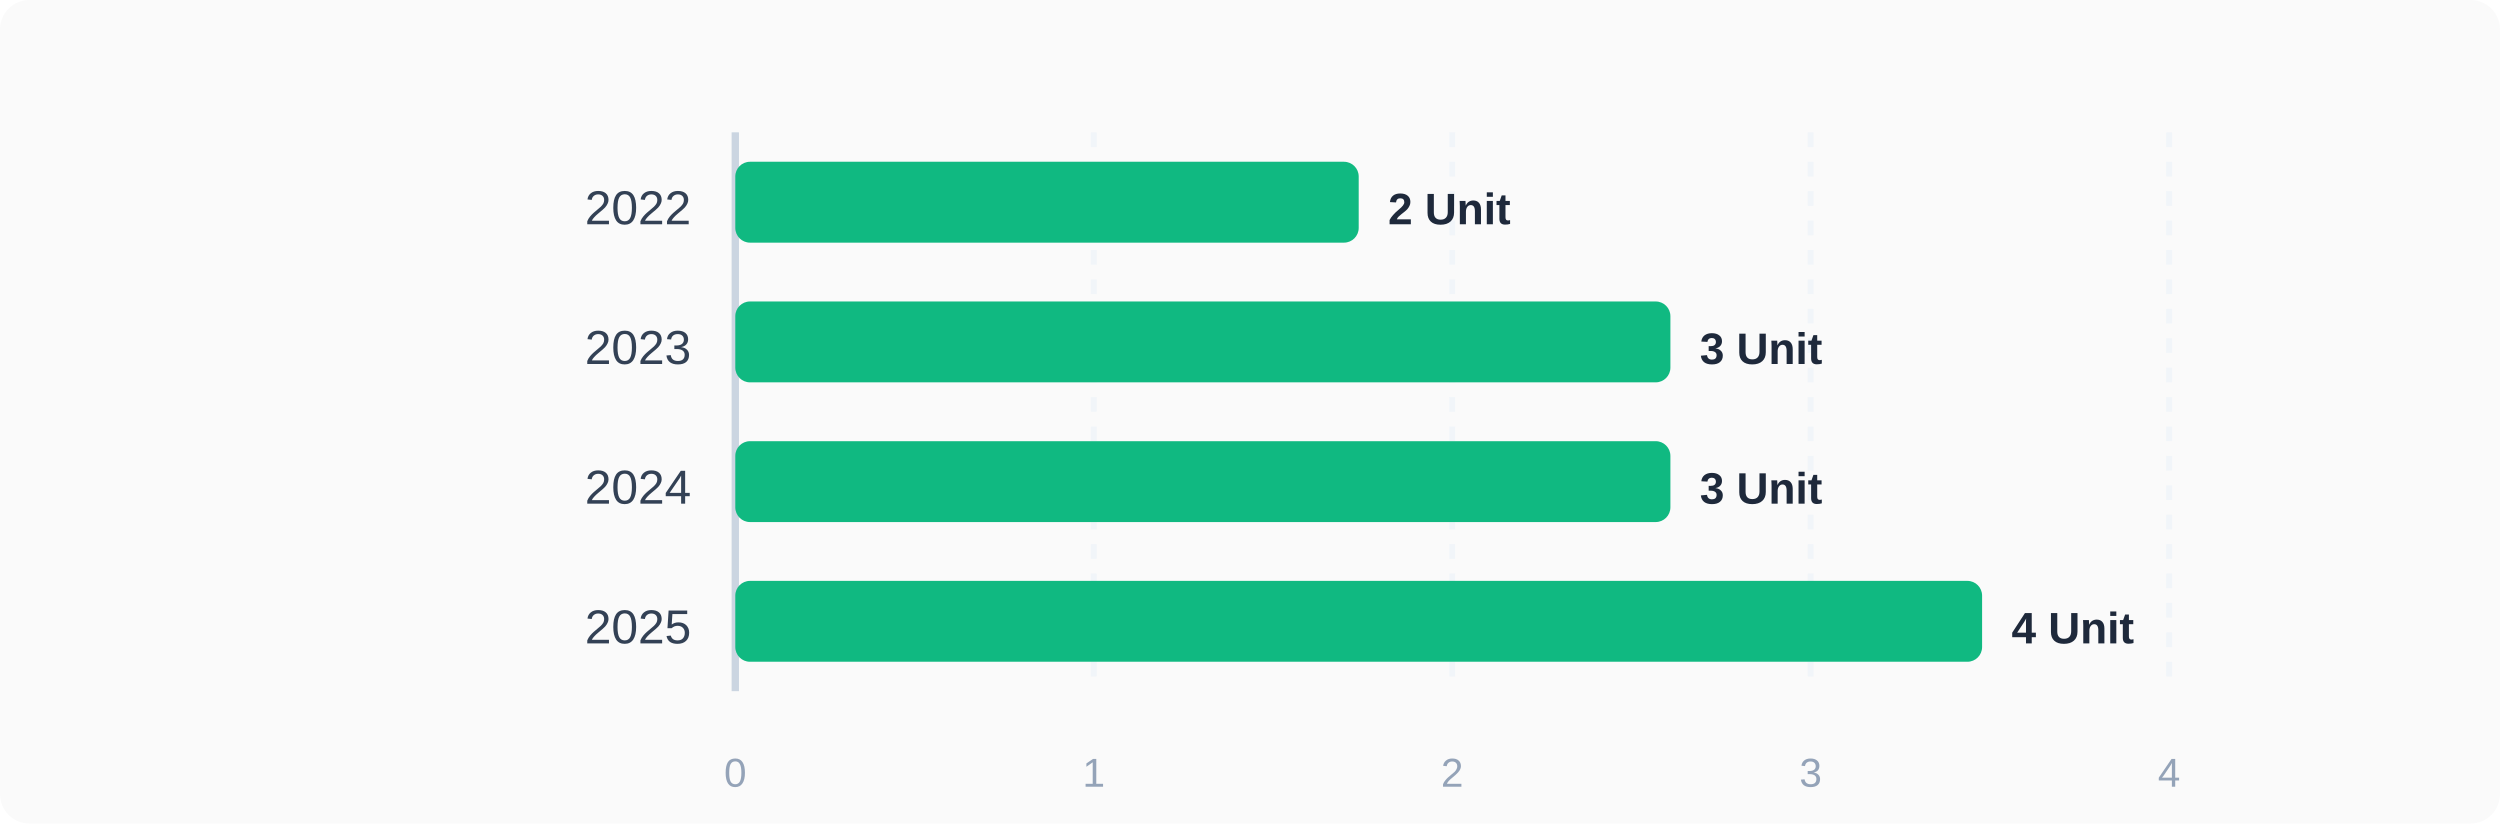
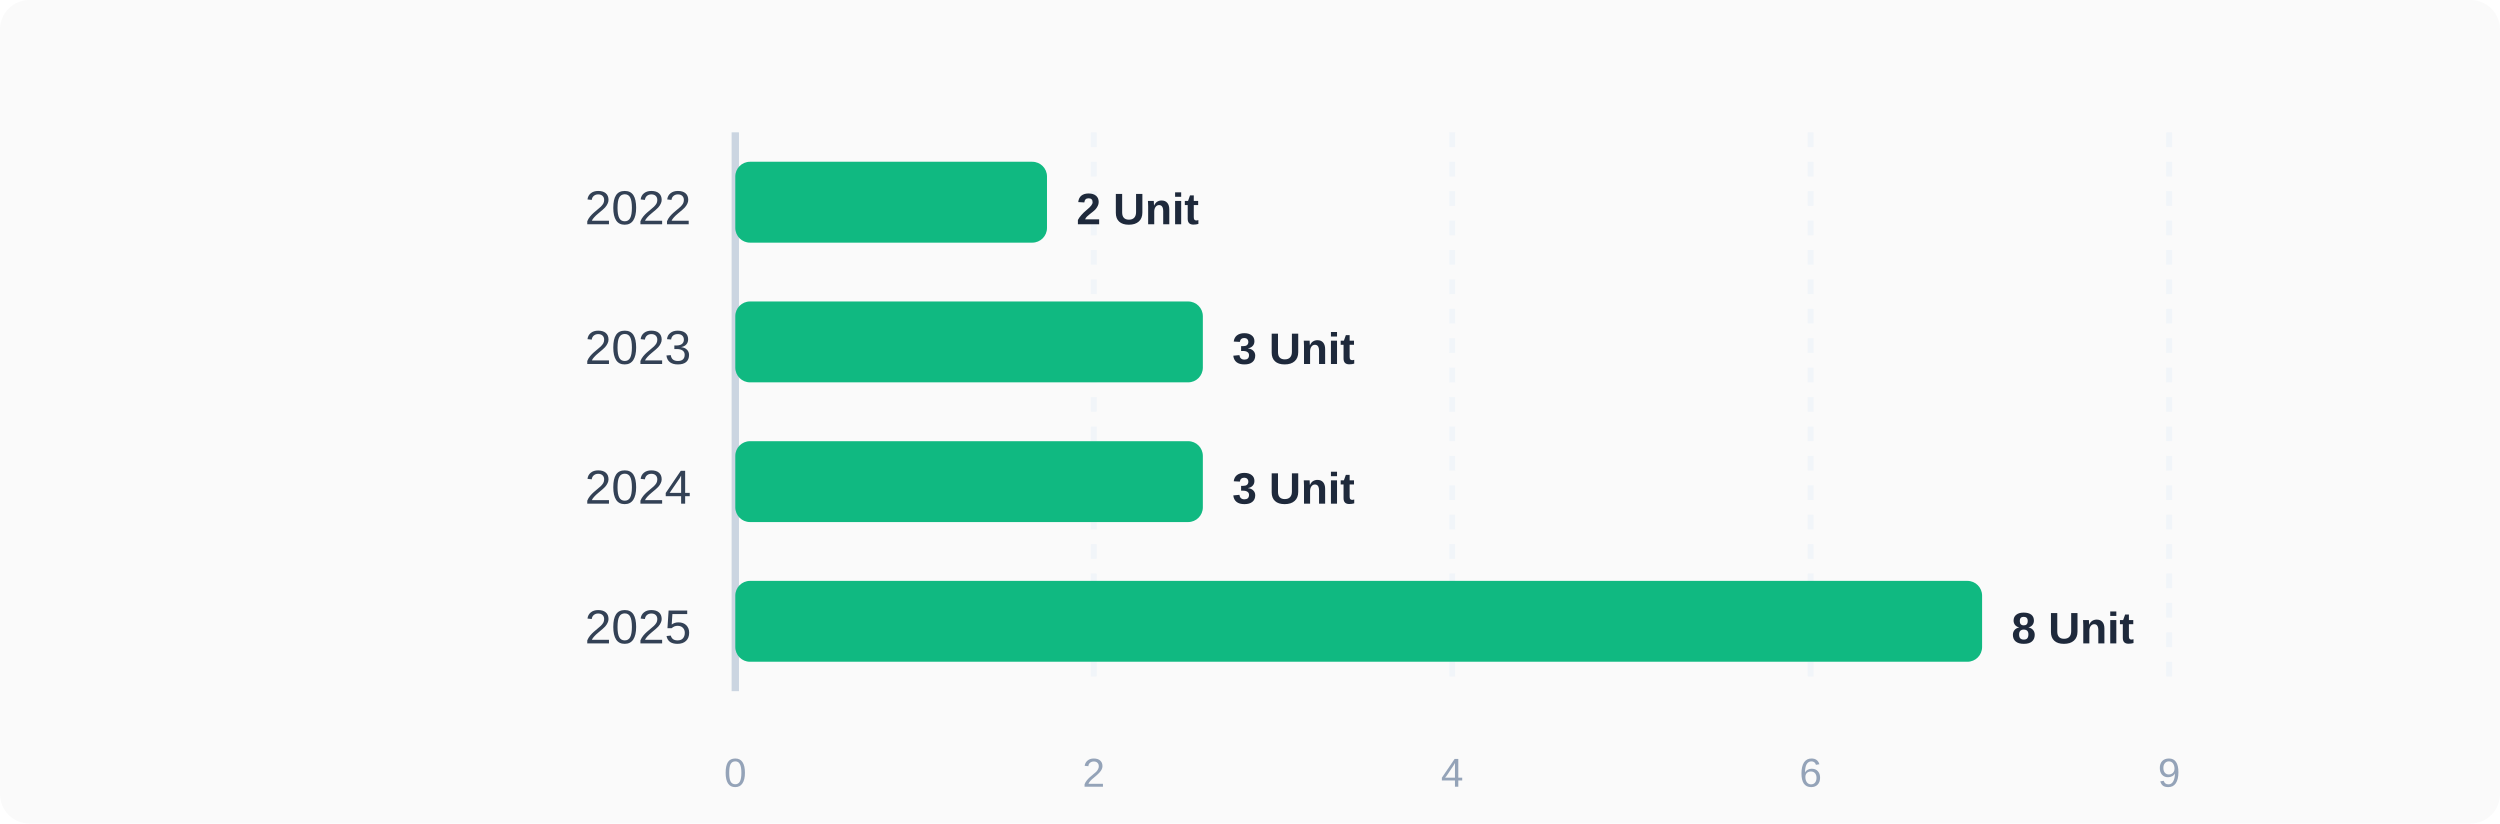
<svg xmlns="http://www.w3.org/2000/svg" viewBox="0 0 340 112" width="100%" height="112pt" style="font-family: 'Liberation Sans', Arial, sans-serif;">
  <rect width="340" height="112" fill="#FAFAFA" rx="4" />
  <line x1="100.0" y1="18" x2="100.0" y2="94" stroke="#F1F5F9" stroke-width="0.8" stroke-dasharray="2,2" />
  <text x="100.0" y="107" font-size="5.5" fill="#94A3B8" text-anchor="middle">0</text>
  <line x1="148.75" y1="18" x2="148.75" y2="94" stroke="#F1F5F9" stroke-width="0.8" stroke-dasharray="2,2" />
-   <text x="148.75" y="107" font-size="5.5" fill="#94A3B8" text-anchor="middle">1</text>
+   <text x="148.75" y="107" font-size="5.5" fill="#94A3B8" text-anchor="middle">2</text>
  <line x1="197.5" y1="18" x2="197.5" y2="94" stroke="#F1F5F9" stroke-width="0.8" stroke-dasharray="2,2" />
-   <text x="197.5" y="107" font-size="5.5" fill="#94A3B8" text-anchor="middle">2</text>
+   <text x="197.5" y="107" font-size="5.5" fill="#94A3B8" text-anchor="middle">4</text>
  <line x1="246.25" y1="18" x2="246.25" y2="94" stroke="#F1F5F9" stroke-width="0.8" stroke-dasharray="2,2" />
-   <text x="246.25" y="107" font-size="5.5" fill="#94A3B8" text-anchor="middle">3</text>
+   <text x="246.25" y="107" font-size="5.5" fill="#94A3B8" text-anchor="middle">6</text>
  <line x1="295.0" y1="18" x2="295.0" y2="94" stroke="#F1F5F9" stroke-width="0.8" stroke-dasharray="2,2" />
-   <text x="295.0" y="107" font-size="5.5" fill="#94A3B8" text-anchor="middle">4</text>
+   <text x="295.0" y="107" font-size="5.5" fill="#94A3B8" text-anchor="middle">9</text>
  <line x1="100" y1="18" x2="100" y2="94" stroke="#CBD5E1" stroke-width="1" />
  <text x="94" y="30.5" font-size="6.5" fill="#334155" text-anchor="end">2022</text>
-   <rect x="100" y="22" width="84.783" height="11" rx="2" fill="#10B981" />
-   <text x="188.783" y="30.5" font-size="6" font-weight="bold" fill="#1E293B">2 Unit</text>
+   <rect x="100" y="22" width="42.391" height="11" rx="2" fill="#10B981" />
+   <text x="146.391" y="30.5" font-size="6" font-weight="bold" fill="#1E293B">2 Unit</text>
  <text x="94" y="49.5" font-size="6.5" fill="#334155" text-anchor="end">2023</text>
-   <rect x="100" y="41" width="127.174" height="11" rx="2" fill="#10B981" />
-   <text x="231.174" y="49.5" font-size="6" font-weight="bold" fill="#1E293B">3 Unit</text>
+   <rect x="100" y="41" width="63.587" height="11" rx="2" fill="#10B981" />
+   <text x="167.587" y="49.5" font-size="6" font-weight="bold" fill="#1E293B">3 Unit</text>
  <text x="94" y="68.5" font-size="6.5" fill="#334155" text-anchor="end">2024</text>
-   <rect x="100" y="60" width="127.174" height="11" rx="2" fill="#10B981" />
-   <text x="231.174" y="68.5" font-size="6" font-weight="bold" fill="#1E293B">3 Unit</text>
+   <rect x="100" y="60" width="63.587" height="11" rx="2" fill="#10B981" />
+   <text x="167.587" y="68.5" font-size="6" font-weight="bold" fill="#1E293B">3 Unit</text>
  <text x="94" y="87.5" font-size="6.5" fill="#334155" text-anchor="end">2025</text>
  <rect x="100" y="79" width="169.565" height="11" rx="2" fill="#10B981" />
-   <text x="273.565" y="87.5" font-size="6" font-weight="bold" fill="#1E293B">4 Unit</text>
+   <text x="273.565" y="87.5" font-size="6" font-weight="bold" fill="#1E293B">8 Unit</text>
</svg>
